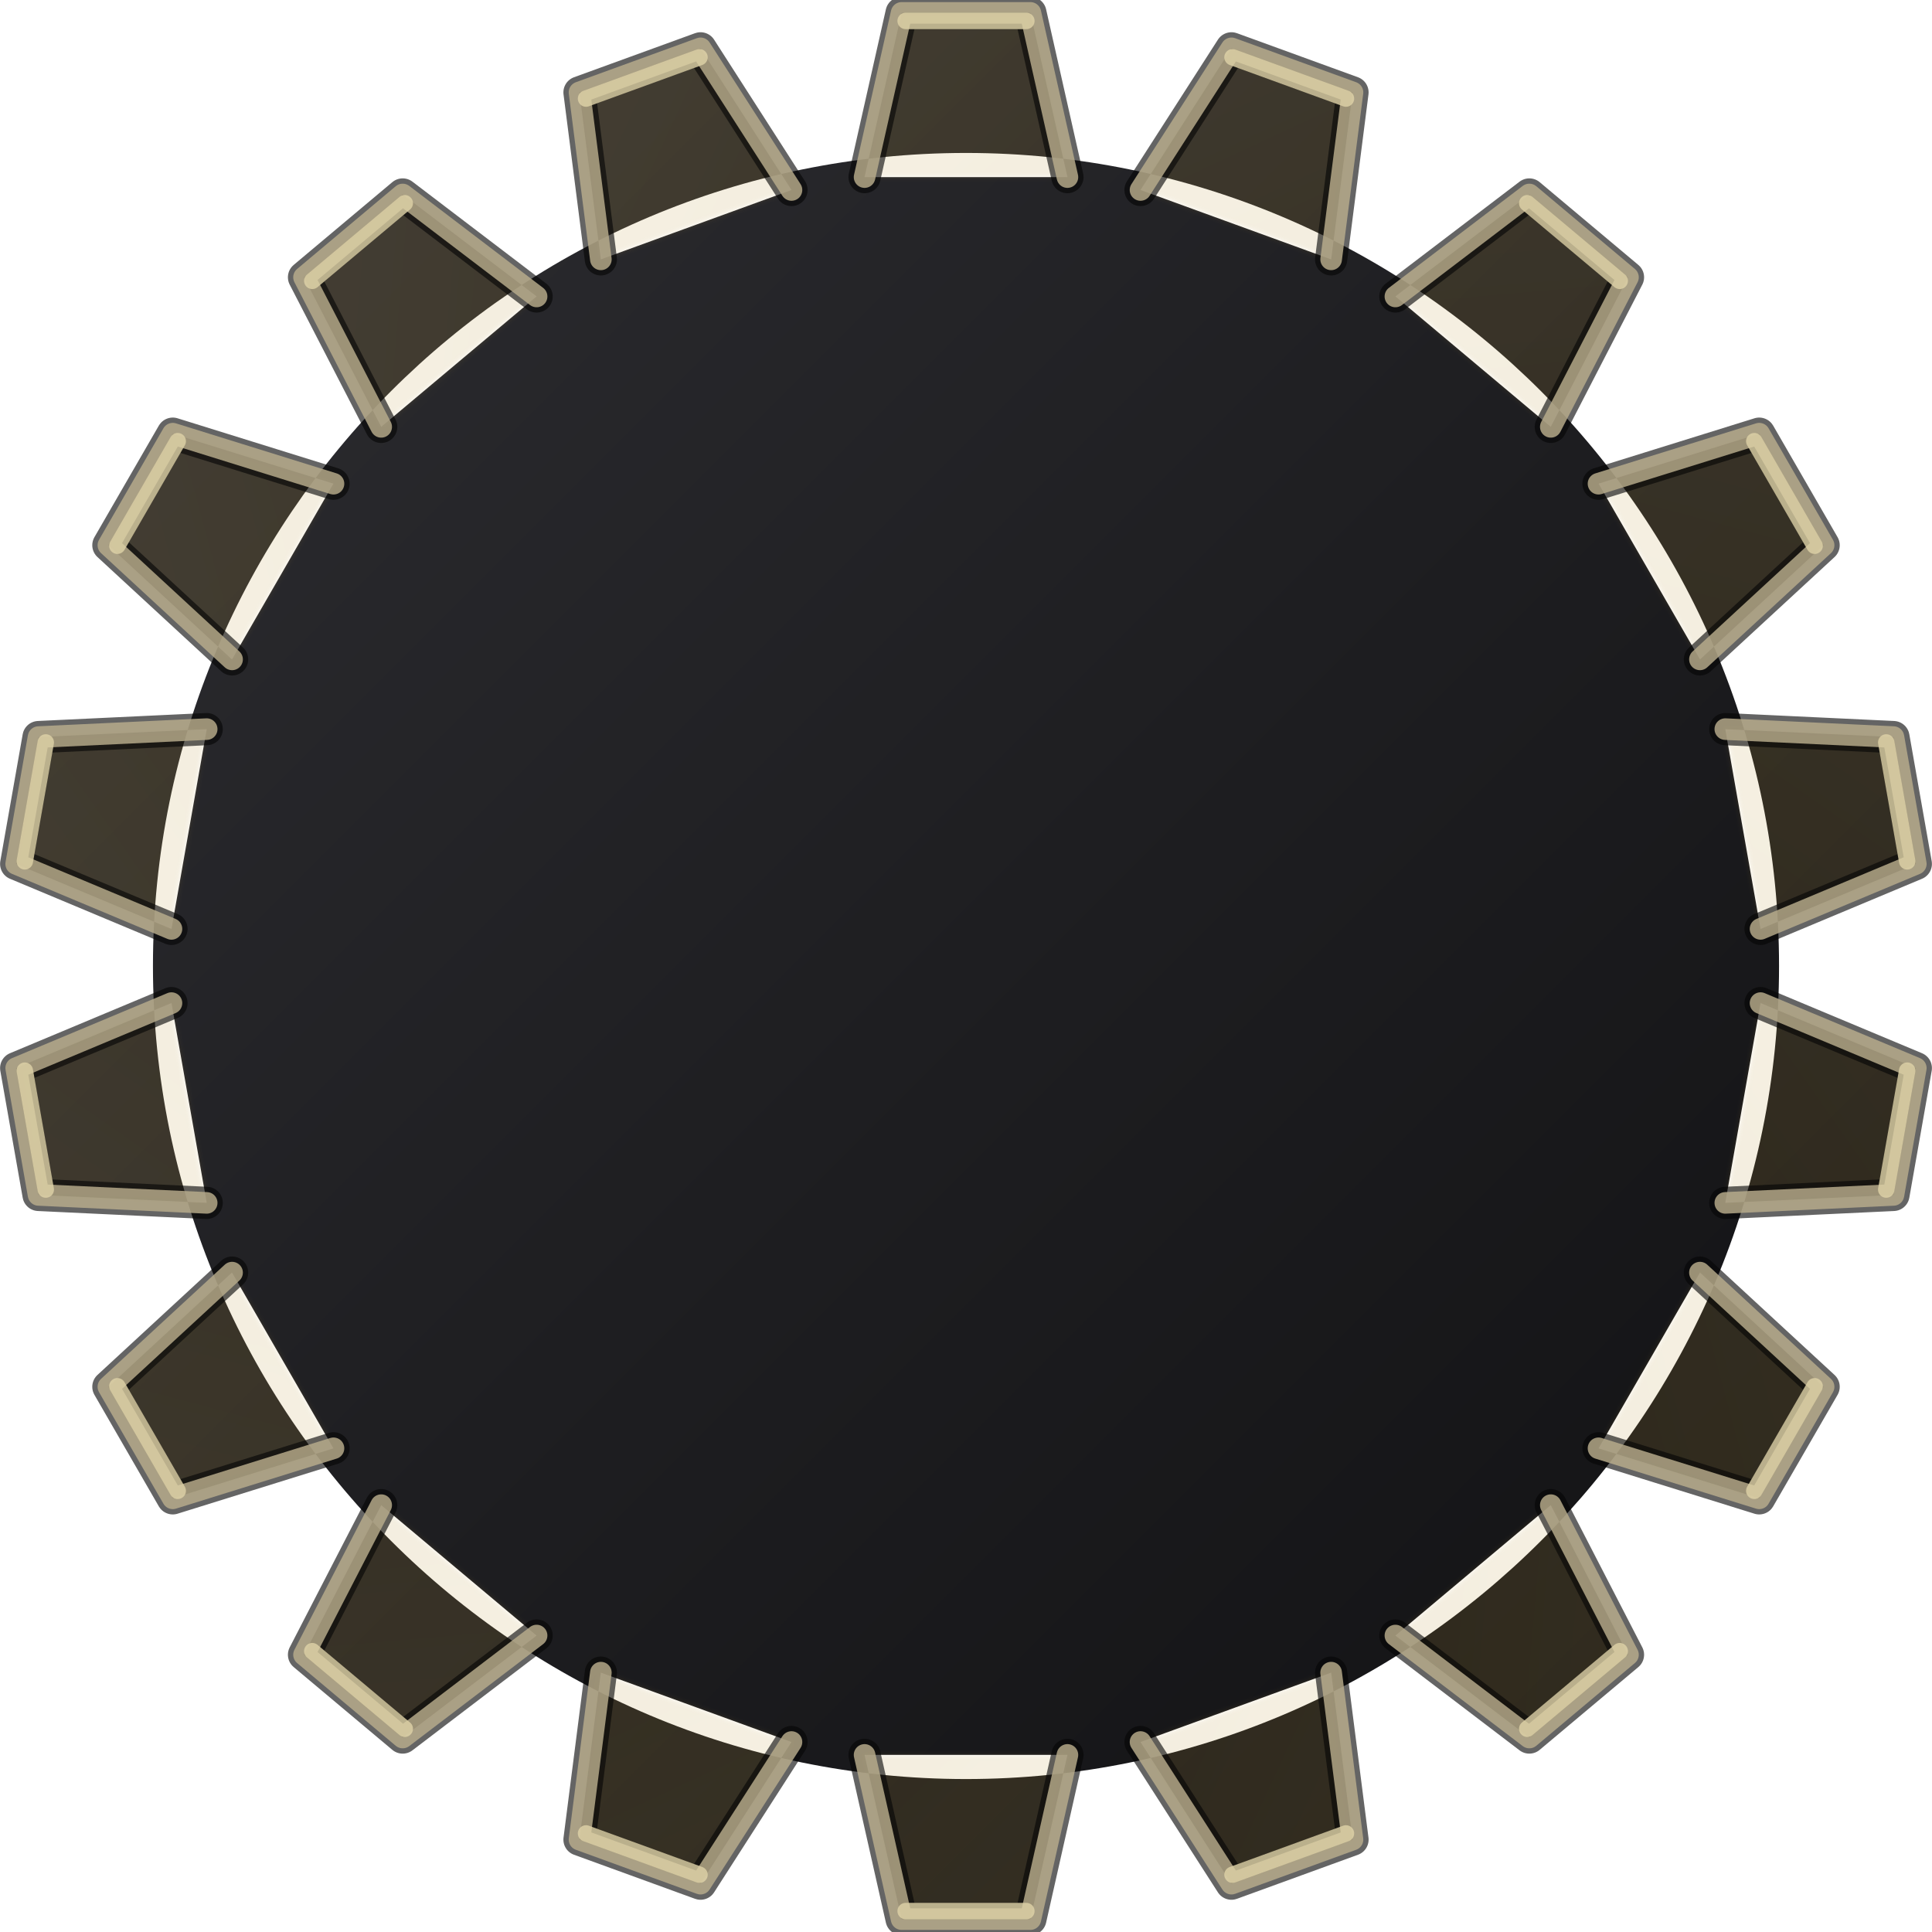
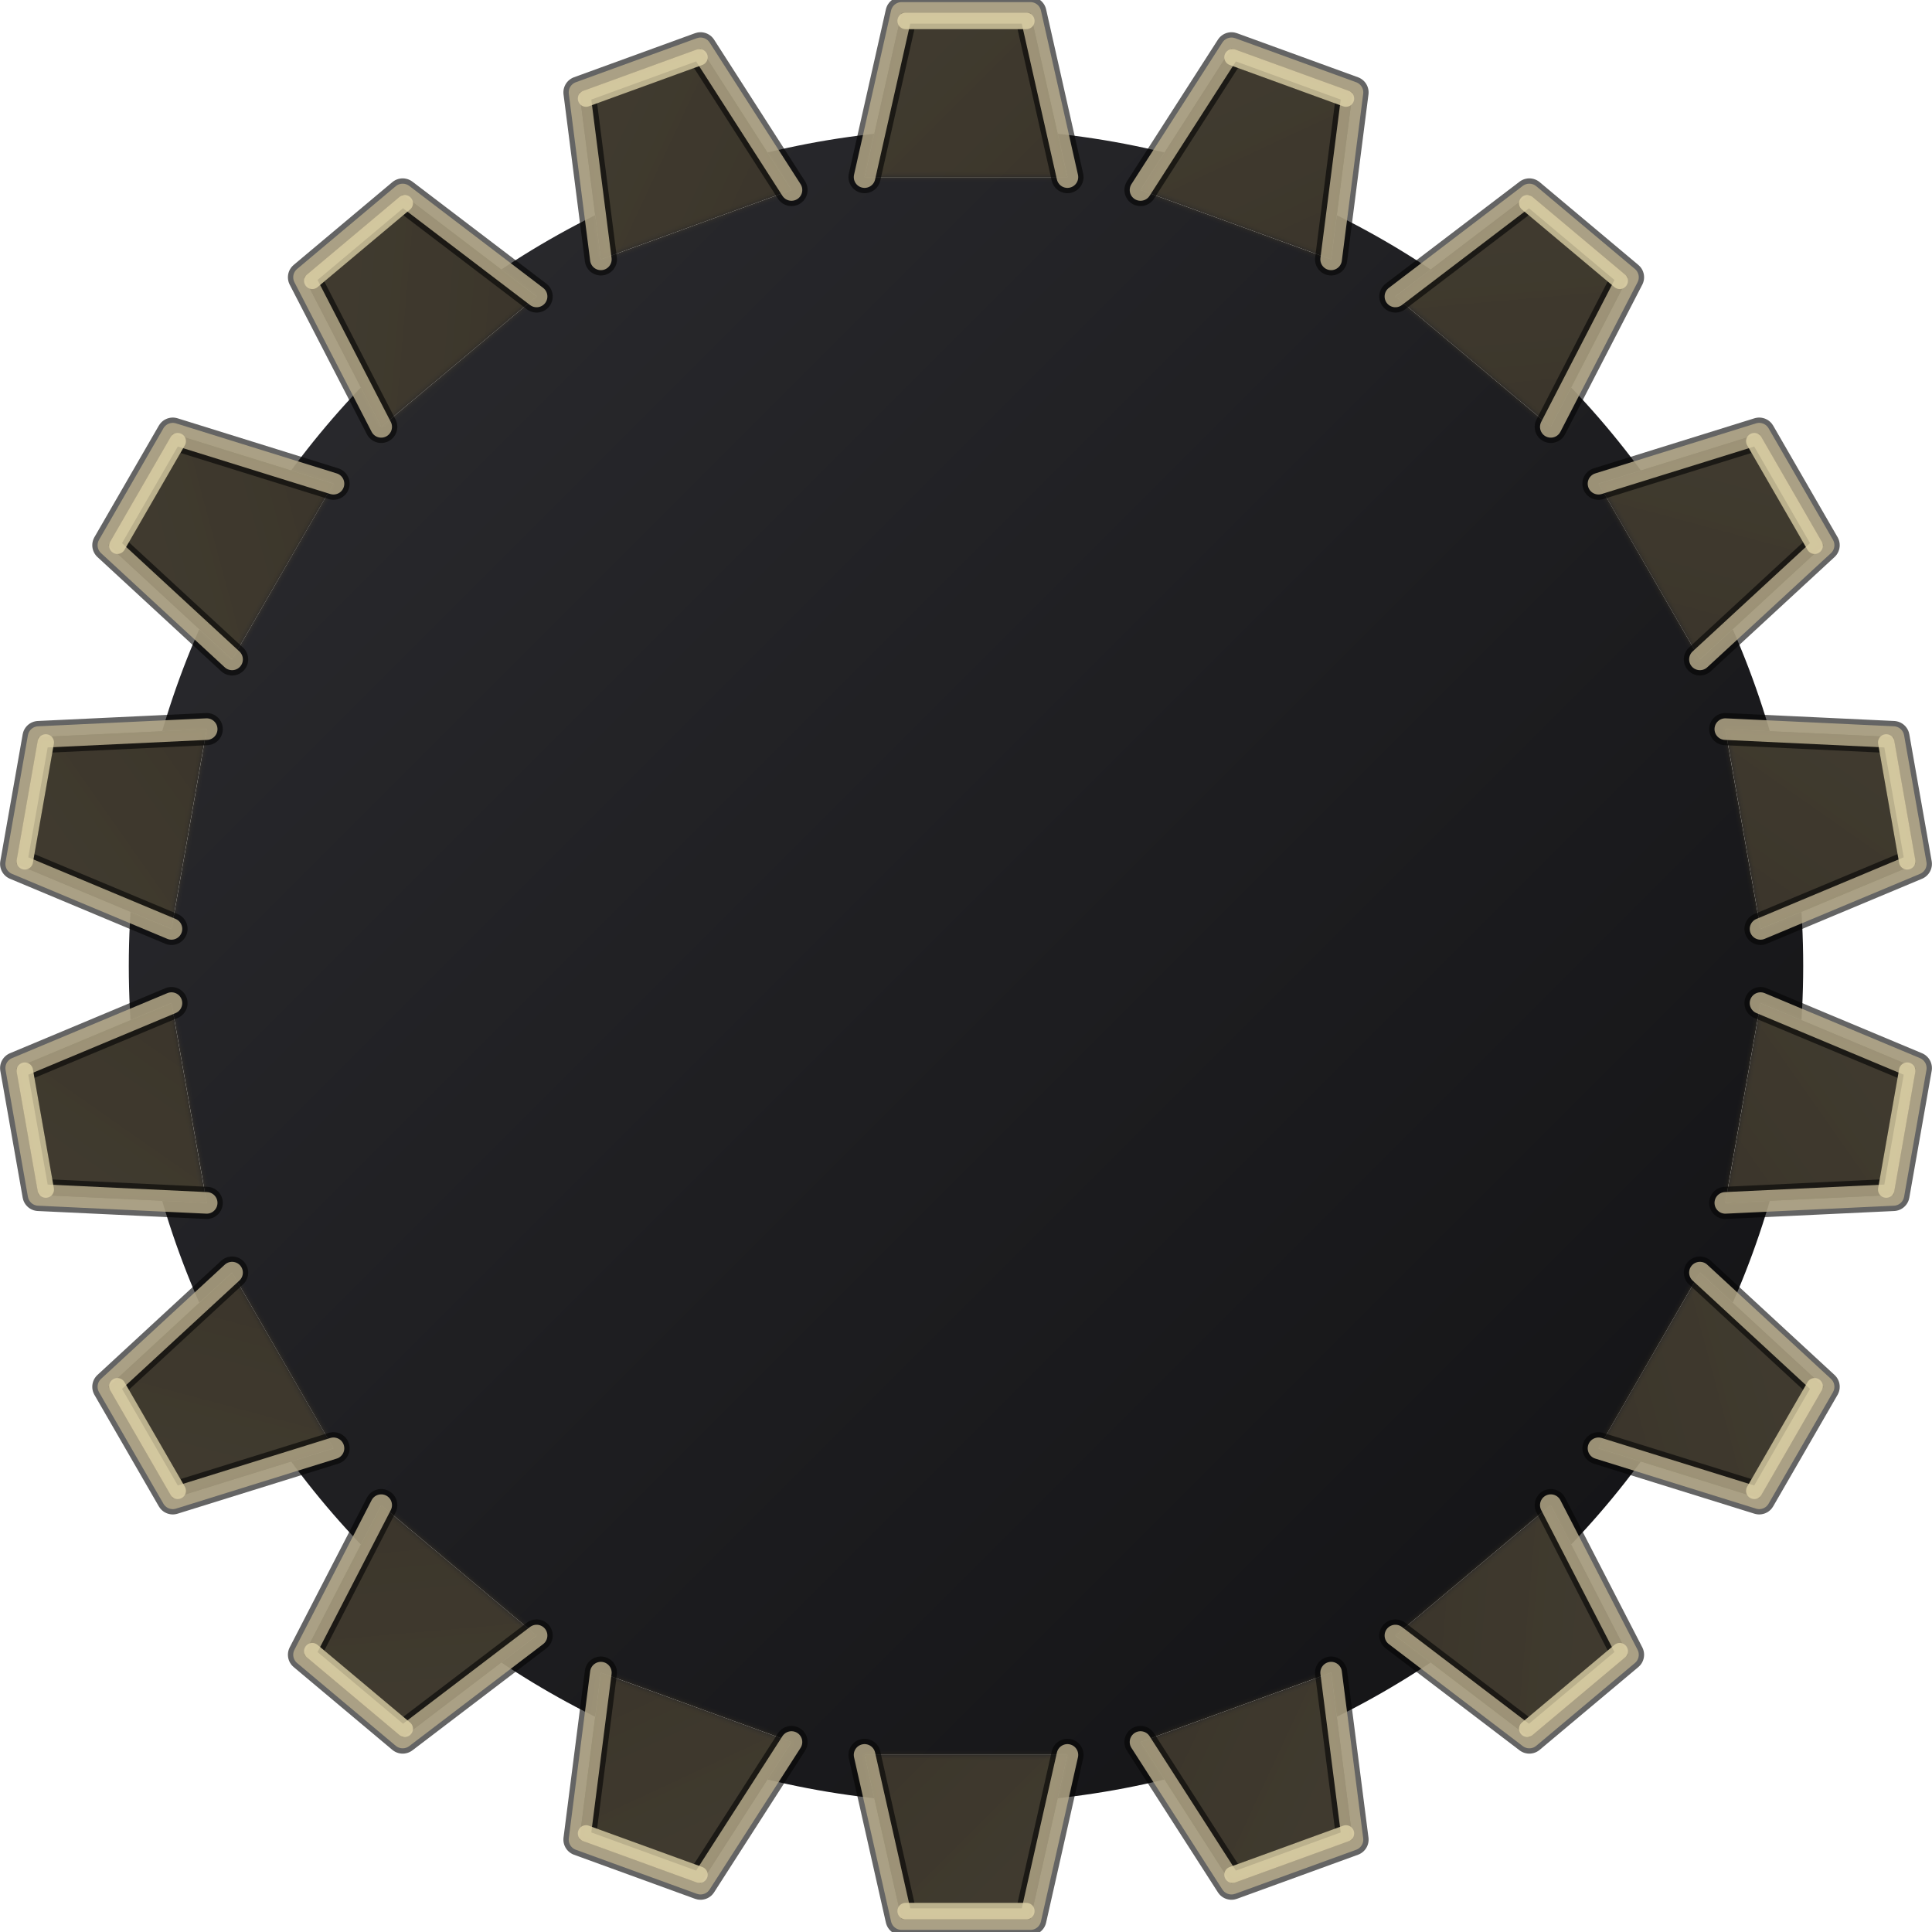
<svg xmlns="http://www.w3.org/2000/svg" xmlns:xlink="http://www.w3.org/1999/xlink" viewBox="0 0 120 120" width="120" height="120" version="1.1" id="svg59">
  <defs id="defs5">
    <linearGradient id="linearGradient266" x1="0" y1="0" x2="120" y2="120" gradientUnits="userSpaceOnUse" spreadMethod="pad">
      <stop offset="0%" stop-color="#f2dc8a" id="stop264" />
      <stop offset="0.537" stop-color="#a67d22" id="stop265" />
      <stop offset="100%" stop-color="#4e3510" id="stop266" />
    </linearGradient>
    <linearGradient id="linearGradient263" x1="0" y1="0" x2="120" y2="120" gradientUnits="userSpaceOnUse" spreadMethod="pad">
      <stop offset="0%" stop-color="#f2dc8a" id="stop261" />
      <stop offset="0.561" stop-color="#a67d22" id="stop262" />
      <stop offset="100%" stop-color="#4e3510" id="stop263" />
    </linearGradient>
    <linearGradient id="linearGradient260" x1="0" y1="0" x2="120" y2="120" gradientUnits="userSpaceOnUse" spreadMethod="pad">
      <stop offset="0%" stop-color="#f2dc8a" id="stop258" />
      <stop offset="0.611" stop-color="#a67d22" id="stop259" />
      <stop offset="100%" stop-color="#4e3510" id="stop260" />
    </linearGradient>
    <linearGradient id="linearGradient257" x1="0" y1="0" x2="120" y2="120" gradientUnits="userSpaceOnUse" spreadMethod="pad">
      <stop offset="0%" stop-color="#f2dc8a" id="stop255" />
      <stop offset="0.621" stop-color="#a67d22" id="stop256" />
      <stop offset="100%" stop-color="#4e3510" id="stop257" />
    </linearGradient>
    <linearGradient id="linearGradient254" x1="0" y1="0" x2="120" y2="120" gradientUnits="userSpaceOnUse" spreadMethod="pad">
      <stop offset="0%" stop-color="#f2dc8a" id="stop252" />
      <stop offset="0.602" stop-color="#a67d22" id="stop253" />
      <stop offset="100%" stop-color="#4e3510" id="stop254" />
    </linearGradient>
    <linearGradient id="linearGradient251" x1="0" y1="0" x2="120" y2="120" gradientUnits="userSpaceOnUse" spreadMethod="pad">
      <stop offset="0%" stop-color="#f2dc8a" id="stop249" />
      <stop offset="0.57" stop-color="#a67d22" id="stop250" />
      <stop offset="100%" stop-color="#4e3510" id="stop251" />
    </linearGradient>
    <linearGradient id="linearGradient248" x1="0" y1="0" x2="120" y2="120" gradientUnits="userSpaceOnUse" spreadMethod="pad">
      <stop offset="0%" stop-color="#f2dc8a" id="stop246" />
      <stop offset="0.516" stop-color="#a67d22" id="stop247" />
      <stop offset="100%" stop-color="#4e3510" id="stop248" />
    </linearGradient>
    <linearGradient id="linearGradient245" x1="0" y1="0" x2="120" y2="120" gradientUnits="userSpaceOnUse" spreadMethod="pad">
      <stop offset="0%" stop-color="#f2dc8a" id="stop243" />
      <stop offset="0.44" stop-color="#a67d22" id="stop244" />
      <stop offset="100%" stop-color="#4e3510" id="stop245" />
    </linearGradient>
    <linearGradient id="linearGradient242" x1="0" y1="0" x2="120" y2="120" gradientUnits="userSpaceOnUse" spreadMethod="pad">
      <stop offset="0%" stop-color="#f2dc8a" id="stop240" />
      <stop offset="0.422" stop-color="#a67d22" id="stop241" />
      <stop offset="100%" stop-color="#4e3510" id="stop242" />
    </linearGradient>
    <linearGradient id="linearGradient239" x1="0" y1="0" x2="120" y2="120" gradientUnits="userSpaceOnUse" spreadMethod="pad">
      <stop offset="0%" stop-color="#f2dc8a" id="stop237" />
      <stop offset="0.426" stop-color="#a67d22" id="stop238" />
      <stop offset="100%" stop-color="#4e3510" id="stop239" />
    </linearGradient>
    <linearGradient id="linearGradient236" x1="0" y1="0" x2="120" y2="120" gradientUnits="userSpaceOnUse" spreadMethod="pad">
      <stop offset="0%" stop-color="#f2dc8a" id="stop234" />
      <stop offset="0.422" stop-color="#a67d22" id="stop235" />
      <stop offset="100%" stop-color="#4e3510" id="stop236" />
    </linearGradient>
    <linearGradient id="linearGradient233" x1="0" y1="0" x2="120" y2="120" gradientUnits="userSpaceOnUse" spreadMethod="pad">
      <stop offset="0%" stop-color="#f2dc8a" id="stop231" />
      <stop offset="0.406" stop-color="#a67d22" id="stop232" />
      <stop offset="100%" stop-color="#4e3510" id="stop233" />
    </linearGradient>
    <linearGradient id="linearGradient230" x1="0" y1="0" x2="120" y2="120" gradientUnits="userSpaceOnUse" spreadMethod="pad">
      <stop offset="0%" stop-color="#f2dc8a" id="stop228" />
      <stop offset="0.361" stop-color="#a67d22" id="stop229" />
      <stop offset="100%" stop-color="#4e3510" id="stop230" />
    </linearGradient>
    <linearGradient id="linearGradient227" x1="0" y1="0" x2="120" y2="120" gradientUnits="userSpaceOnUse" spreadMethod="pad">
      <stop offset="0%" stop-color="#f2dc8a" id="stop225" />
      <stop offset="0.293" stop-color="#a67d22" id="stop226" />
      <stop offset="100%" stop-color="#4e3510" id="stop227" />
    </linearGradient>
    <linearGradient id="linearGradient224" x1="0" y1="0" x2="120" y2="120" gradientUnits="userSpaceOnUse" spreadMethod="pad">
      <stop offset="0%" stop-color="#f2dc8a" id="stop222" />
      <stop offset="0.275" stop-color="#a67d22" id="stop223" />
      <stop offset="100%" stop-color="#4e3510" id="stop224" />
    </linearGradient>
    <linearGradient id="linearGradient221" x1="0" y1="0" x2="120" y2="120" gradientUnits="userSpaceOnUse" spreadMethod="pad">
      <stop offset="0%" stop-color="#f2dc8a" id="stop219" />
      <stop offset="0.274" stop-color="#a67d22" id="stop220" />
      <stop offset="100%" stop-color="#4e3510" id="stop221" />
    </linearGradient>
    <linearGradient id="linearGradient218" x1="0" y1="0" x2="120" y2="120" gradientUnits="userSpaceOnUse" spreadMethod="pad">
      <stop offset="0%" stop-color="#f2dc8a" id="stop216" />
      <stop offset="0.297" stop-color="#a67d22" id="stop217" />
      <stop offset="100%" stop-color="#4e3510" id="stop218" />
    </linearGradient>
    <linearGradient id="linearGradient215" x1="0" y1="0" x2="120" y2="120" gradientUnits="userSpaceOnUse" spreadMethod="pad">
      <stop offset="0%" stop-color="#f2dc8a" id="stop213" />
      <stop offset="0.41" stop-color="#a67d22" id="stop214" />
      <stop offset="100%" stop-color="#4e3510" id="stop215" />
    </linearGradient>
    <linearGradient id="linearGradient212" x1="0" y1="0" x2="120" y2="120" gradientUnits="userSpaceOnUse" spreadMethod="pad">
      <stop offset="0%" stop-color="#f2dc8a" id="stop210" />
      <stop offset="0.584" stop-color="#a67d22" id="stop211" />
      <stop offset="100%" stop-color="#4e3510" id="stop212" />
    </linearGradient>
    <linearGradient id="linearGradient209" x1="0" y1="0" x2="120" y2="120" gradientUnits="userSpaceOnUse" spreadMethod="pad">
      <stop offset="0%" stop-color="#f2dc8a" id="stop207" />
      <stop offset="0.725" stop-color="#a67d22" id="stop208" />
      <stop offset="100%" stop-color="#4e3510" id="stop209" />
    </linearGradient>
    <linearGradient id="linearGradient206" x1="0" y1="0" x2="120" y2="120" gradientUnits="userSpaceOnUse" spreadMethod="pad">
      <stop offset="0%" stop-color="#f2dc8a" id="stop204" />
      <stop offset="0.772" stop-color="#a67d22" id="stop205" />
      <stop offset="100%" stop-color="#4e3510" id="stop206" />
    </linearGradient>
    <linearGradient id="linearGradient203" x1="0" y1="0" x2="120" y2="120" gradientUnits="userSpaceOnUse" spreadMethod="pad">
      <stop offset="0%" stop-color="#f2dc8a" id="stop201" />
      <stop offset="0.781" stop-color="#a67d22" id="stop202" />
      <stop offset="100%" stop-color="#4e3510" id="stop203" />
    </linearGradient>
    <linearGradient id="linearGradient200" x1="0" y1="0" x2="120" y2="120" gradientUnits="userSpaceOnUse" spreadMethod="pad">
      <stop offset="0%" stop-color="#f2dc8a" id="stop198" />
      <stop offset="0.772" stop-color="#a67d22" id="stop199" />
      <stop offset="100%" stop-color="#4e3510" id="stop200" />
    </linearGradient>
    <linearGradient id="linearGradient197" x1="0" y1="0" x2="120" y2="120" gradientUnits="userSpaceOnUse" spreadMethod="pad">
      <stop offset="0%" stop-color="#f2dc8a" id="stop195" />
      <stop offset="0.738" stop-color="#a67d22" id="stop196" />
      <stop offset="100%" stop-color="#4e3510" id="stop197" />
    </linearGradient>
    <linearGradient id="linearGradient194" x1="0" y1="0" x2="120" y2="120" gradientUnits="userSpaceOnUse" spreadMethod="pad">
      <stop offset="0%" stop-color="#f2dc8a" id="stop192" />
      <stop offset="0.693" stop-color="#a67d22" id="stop193" />
      <stop offset="100%" stop-color="#4e3510" id="stop194" />
    </linearGradient>
    <linearGradient id="linearGradient191" x1="0" y1="0" x2="120" y2="120" gradientUnits="userSpaceOnUse" spreadMethod="pad">
      <stop offset="0%" stop-color="#f2dc8a" id="stop189" />
      <stop offset="0.627" stop-color="#a67d22" id="stop190" />
      <stop offset="100%" stop-color="#4e3510" id="stop191" />
    </linearGradient>
    <linearGradient id="linearGradient188" x1="0" y1="0" x2="120" y2="120" gradientUnits="userSpaceOnUse" spreadMethod="pad">
      <stop offset="0%" stop-color="#f2dc8a" id="stop186" />
      <stop offset="0.561" stop-color="#a67d22" id="stop187" />
      <stop offset="100%" stop-color="#4e3510" id="stop188" />
    </linearGradient>
    <linearGradient id="linearGradient185" x1="0" y1="0" x2="120" y2="120" gradientUnits="userSpaceOnUse" spreadMethod="pad">
      <stop offset="0%" stop-color="#f2dc8a" id="stop183" />
      <stop offset="0.508" stop-color="#a67d22" id="stop184" />
      <stop offset="100%" stop-color="#4e3510" id="stop185" />
    </linearGradient>
    <linearGradient id="linearGradient182" x1="0" y1="0" x2="120" y2="120" gradientUnits="userSpaceOnUse" spreadMethod="pad">
      <stop offset="0%" stop-color="#f2dc8a" id="stop180" />
      <stop offset="0.434" stop-color="#a67d22" id="stop181" />
      <stop offset="100%" stop-color="#4e3510" id="stop182" />
    </linearGradient>
    <linearGradient id="linearGradient179" x1="0" y1="0" x2="120" y2="120" gradientUnits="userSpaceOnUse" spreadMethod="pad">
      <stop offset="0%" stop-color="#f2dc8a" id="stop177" />
      <stop offset="0.422" stop-color="#a67d22" id="stop178" />
      <stop offset="100%" stop-color="#4e3510" id="stop179" />
    </linearGradient>
    <linearGradient id="linearGradient176" x1="0" y1="0" x2="120" y2="120" gradientUnits="userSpaceOnUse" spreadMethod="pad">
      <stop offset="0.201" stop-color="#f2dc8a" id="stop174" />
      <stop offset="42%" stop-color="#a67d22" id="stop175" />
      <stop offset="100%" stop-color="#4e3510" id="stop176" />
    </linearGradient>
    <linearGradient id="linearGradient173" x1="0" y1="0" x2="120" y2="120" gradientUnits="userSpaceOnUse" spreadMethod="pad">
      <stop offset="0.197" stop-color="#f2dc8a" id="stop171" />
      <stop offset="42%" stop-color="#a67d22" id="stop172" />
      <stop offset="100%" stop-color="#4e3510" id="stop173" />
    </linearGradient>
    <linearGradient id="linearGradient170" x1="0" y1="0" x2="120" y2="120" gradientUnits="userSpaceOnUse" spreadMethod="pad">
      <stop offset="0.168" stop-color="#f2dc8a" id="stop168" />
      <stop offset="42%" stop-color="#a67d22" id="stop169" />
      <stop offset="100%" stop-color="#4e3510" id="stop170" />
    </linearGradient>
    <linearGradient id="linearGradient167" x1="0" y1="0" x2="120" y2="120" gradientUnits="userSpaceOnUse" spreadMethod="pad">
      <stop offset="0.102" stop-color="#f2dc8a" id="stop165" />
      <stop offset="42%" stop-color="#a67d22" id="stop166" />
      <stop offset="100%" stop-color="#4e3510" id="stop167" />
    </linearGradient>
    <linearGradient id="linearGradient164" x1="0" y1="0" x2="120" y2="120" gradientUnits="userSpaceOnUse" spreadMethod="pad">
      <stop offset="0.051" stop-color="#f2dc8a" id="stop162" />
      <stop offset="42%" stop-color="#a67d22" id="stop163" />
      <stop offset="100%" stop-color="#4e3510" id="stop164" />
    </linearGradient>
    <linearGradient id="linearGradient161" x1="0" y1="0" x2="120" y2="120" gradientUnits="userSpaceOnUse" spreadMethod="pad">
      <stop offset="0.01" stop-color="#f2dc8a" id="stop159" />
      <stop offset="42%" stop-color="#a67d22" id="stop160" />
      <stop offset="100%" stop-color="#4e3510" id="stop161" />
    </linearGradient>
    <linearGradient id="linearGradient158" x1="0" y1="0" x2="120" y2="120" gradientUnits="userSpaceOnUse" spreadMethod="pad">
      <stop offset="0.002" stop-color="#f2dc8a" id="stop156" />
      <stop offset="42%" stop-color="#a67d22" id="stop157" />
      <stop offset="100%" stop-color="#4e3510" id="stop158" />
    </linearGradient>
    <linearGradient id="linearGradient155" x1="0" y1="0" x2="120" y2="120" gradientUnits="userSpaceOnUse" spreadMethod="pad">
      <stop offset="0" stop-color="#f2dc8a" id="stop153" />
      <stop offset="42%" stop-color="#a67d22" id="stop154" />
      <stop offset="100%" stop-color="#4e3510" id="stop155" />
    </linearGradient>
    <linearGradient id="linearGradient152" x1="0" y1="0" x2="120" y2="120" gradientUnits="userSpaceOnUse" spreadMethod="pad">
      <stop offset="0" stop-color="#f2dc8a" id="stop150" />
      <stop offset="42%" stop-color="#a67d22" id="stop151" />
      <stop offset="100%" stop-color="#4e3510" id="stop152" />
    </linearGradient>
    <linearGradient id="linearGradient149" x1="0" y1="0" x2="120" y2="120" gradientUnits="userSpaceOnUse" spreadMethod="pad">
      <stop offset="0" stop-color="#f2dc8a" id="stop147" />
      <stop offset="42%" stop-color="#a67d22" id="stop148" />
      <stop offset="100%" stop-color="#4e3510" id="stop149" />
    </linearGradient>
    <linearGradient id="linearGradient146" x1="0" y1="0" x2="120" y2="120" gradientUnits="userSpaceOnUse" spreadMethod="pad">
      <stop offset="0.012" stop-color="#f2dc8a" id="stop144" />
      <stop offset="42%" stop-color="#a67d22" id="stop145" />
      <stop offset="100%" stop-color="#4e3510" id="stop146" />
    </linearGradient>
    <linearGradient id="linearGradient143" x1="0" y1="0" x2="120" y2="120" gradientUnits="userSpaceOnUse" spreadMethod="pad">
      <stop offset="0.068" stop-color="#f2dc8a" id="stop141" />
      <stop offset="42%" stop-color="#a67d22" id="stop142" />
      <stop offset="100%" stop-color="#4e3510" id="stop143" />
    </linearGradient>
    <linearGradient id="linearGradient140" x1="0" y1="0" x2="120" y2="120" gradientUnits="userSpaceOnUse" spreadMethod="pad">
      <stop offset="0.129" stop-color="#f2dc8a" id="stop138" />
      <stop offset="42%" stop-color="#a67d22" id="stop139" />
      <stop offset="100%" stop-color="#4e3510" id="stop140" />
    </linearGradient>
    <linearGradient id="linearGradient137" x1="0" y1="0" x2="120" y2="120" gradientUnits="userSpaceOnUse" spreadMethod="pad">
      <stop offset="0.197" stop-color="#f2dc8a" id="stop135" />
      <stop offset="42%" stop-color="#a67d22" id="stop136" />
      <stop offset="100%" stop-color="#4e3510" id="stop137" />
    </linearGradient>
    <linearGradient id="linearGradient134" x1="0" y1="0" x2="120" y2="120" gradientUnits="userSpaceOnUse" spreadMethod="pad">
      <stop offset="0.295" stop-color="#f2dc8a" id="stop132" />
      <stop offset="42%" stop-color="#a67d22" id="stop133" />
      <stop offset="100%" stop-color="#4e3510" id="stop134" />
    </linearGradient>
    <linearGradient id="linearGradient131" x1="0" y1="0" x2="120" y2="120" gradientUnits="userSpaceOnUse" spreadMethod="pad">
      <stop offset="0.385" stop-color="#f2dc8a" id="stop129" />
      <stop offset="42%" stop-color="#a67d22" id="stop130" />
      <stop offset="100%" stop-color="#4e3510" id="stop131" />
    </linearGradient>
    <linearGradient id="linearGradient128" x1="0" y1="0" x2="120" y2="120" gradientUnits="userSpaceOnUse" spreadMethod="pad">
      <stop offset="0.42" stop-color="#f2dc8a" id="stop126" />
      <stop offset="42%" stop-color="#a67d22" id="stop127" />
      <stop offset="100%" stop-color="#4e3510" id="stop128" />
    </linearGradient>
    <linearGradient id="linearGradient125" x1="0" y1="0" x2="120" y2="120" gradientUnits="userSpaceOnUse" spreadMethod="pad">
      <stop offset="0.42" stop-color="#f2dc8a" id="stop123" />
      <stop offset="42%" stop-color="#a67d22" id="stop124" />
      <stop offset="100%" stop-color="#4e3510" id="stop125" />
    </linearGradient>
    <linearGradient id="linearGradient122" x1="0" y1="0" x2="120" y2="120" gradientUnits="userSpaceOnUse" spreadMethod="pad">
      <stop offset="0.42" stop-color="#f2dc8a" id="stop120" />
      <stop offset="42%" stop-color="#a67d22" id="stop121" />
      <stop offset="100%" stop-color="#4e3510" id="stop122" />
    </linearGradient>
    <linearGradient id="linearGradient119" x1="0" y1="0" x2="120" y2="120" gradientUnits="userSpaceOnUse" spreadMethod="pad">
      <stop offset="0.42" stop-color="#f2dc8a" id="stop117" />
      <stop offset="42%" stop-color="#a67d22" id="stop118" />
      <stop offset="100%" stop-color="#4e3510" id="stop119" />
    </linearGradient>
    <linearGradient id="linearGradient116" x1="0" y1="0" x2="120" y2="120" gradientUnits="userSpaceOnUse" spreadMethod="pad">
      <stop offset="0.42" stop-color="#f2dc8a" id="stop114" />
      <stop offset="42%" stop-color="#a67d22" id="stop115" />
      <stop offset="100%" stop-color="#4e3510" id="stop116" />
    </linearGradient>
    <linearGradient id="linearGradient113" x1="0" y1="0" x2="120" y2="120" gradientUnits="userSpaceOnUse" spreadMethod="pad">
      <stop offset="0.42" stop-color="#f2dc8a" id="stop111" />
      <stop offset="42%" stop-color="#a67d22" id="stop112" />
      <stop offset="100%" stop-color="#4e3510" id="stop113" />
    </linearGradient>
    <linearGradient id="linearGradient110" x1="0" y1="0" x2="120" y2="120" gradientUnits="userSpaceOnUse" spreadMethod="pad">
      <stop offset="0.42" stop-color="#f2dc8a" id="stop108" />
      <stop offset="42%" stop-color="#a67d22" id="stop109" />
      <stop offset="100%" stop-color="#4e3510" id="stop110" />
    </linearGradient>
    <linearGradient id="linearGradient107" x1="0" y1="0" x2="120" y2="120" gradientUnits="userSpaceOnUse" spreadMethod="pad">
      <stop offset="0.404" stop-color="#f2dc8a" id="stop105" />
      <stop offset="42%" stop-color="#a67d22" id="stop106" />
      <stop offset="100%" stop-color="#4e3510" id="stop107" />
    </linearGradient>
    <linearGradient id="linearGradient104" x1="0" y1="0" x2="120" y2="120" gradientUnits="userSpaceOnUse" spreadMethod="pad">
      <stop offset="0.381" stop-color="#f2dc8a" id="stop102" />
      <stop offset="42%" stop-color="#a67d22" id="stop103" />
      <stop offset="100%" stop-color="#4e3510" id="stop104" />
    </linearGradient>
    <linearGradient id="linearGradient101" x1="0" y1="0" x2="120" y2="120" gradientUnits="userSpaceOnUse" spreadMethod="pad">
      <stop offset="0.354" stop-color="#f2dc8a" id="stop99" />
      <stop offset="42%" stop-color="#a67d22" id="stop100" />
      <stop offset="100%" stop-color="#4e3510" id="stop101" />
    </linearGradient>
    <linearGradient id="linearGradient98" x1="0" y1="0" x2="120" y2="120" gradientUnits="userSpaceOnUse" spreadMethod="pad">
      <stop offset="0.33" stop-color="#f2dc8a" id="stop96" />
      <stop offset="42%" stop-color="#a67d22" id="stop97" />
      <stop offset="100%" stop-color="#4e3510" id="stop98" />
    </linearGradient>
    <linearGradient id="linearGradient95" x1="0" y1="0" x2="120" y2="120" gradientUnits="userSpaceOnUse" spreadMethod="pad">
      <stop offset="0.291" stop-color="#f2dc8a" id="stop93" />
      <stop offset="42%" stop-color="#a67d22" id="stop94" />
      <stop offset="100%" stop-color="#4e3510" id="stop95" />
    </linearGradient>
    <linearGradient id="linearGradient92" x1="0" y1="0" x2="120" y2="120" gradientUnits="userSpaceOnUse" spreadMethod="pad">
      <stop offset="0.248" stop-color="#f2dc8a" id="stop90" />
      <stop offset="42%" stop-color="#a67d22" id="stop91" />
      <stop offset="100%" stop-color="#4e3510" id="stop92" />
    </linearGradient>
    <linearGradient id="linearGradient89" x1="0" y1="0" x2="120" y2="120" gradientUnits="userSpaceOnUse" spreadMethod="pad">
      <stop offset="0.211" stop-color="#f2dc8a" id="stop87" />
      <stop offset="42%" stop-color="#a67d22" id="stop88" />
      <stop offset="100%" stop-color="#4e3510" id="stop89" />
    </linearGradient>
    <linearGradient id="linearGradient86" x1="0" y1="0" x2="120" y2="120" gradientUnits="userSpaceOnUse" spreadMethod="pad">
      <stop offset="0.168" stop-color="#f2dc8a" id="stop84" />
      <stop offset="42%" stop-color="#a67d22" id="stop85" />
      <stop offset="100%" stop-color="#4e3510" id="stop86" />
    </linearGradient>
    <linearGradient id="linearGradient83" x1="0" y1="0" x2="120" y2="120" gradientUnits="userSpaceOnUse" spreadMethod="pad">
      <stop offset="0.102" stop-color="#f2dc8a" id="stop81" />
      <stop offset="42%" stop-color="#a67d22" id="stop82" />
      <stop offset="100%" stop-color="#4e3510" id="stop83" />
    </linearGradient>
    <linearGradient id="linearGradient80" x1="0" y1="0" x2="120" y2="120" gradientUnits="userSpaceOnUse" spreadMethod="pad">
      <stop offset="0.043" stop-color="#f2dc8a" id="stop78" />
      <stop offset="42%" stop-color="#a67d22" id="stop79" />
      <stop offset="100%" stop-color="#4e3510" id="stop80" />
    </linearGradient>
    <linearGradient id="linearGradient77" x1="0" y1="0" x2="120" y2="120" gradientUnits="userSpaceOnUse" spreadMethod="pad">
      <stop offset="0.016" stop-color="#f2dc8a" id="stop75" />
      <stop offset="42%" stop-color="#a67d22" id="stop76" />
      <stop offset="100%" stop-color="#4e3510" id="stop77" />
    </linearGradient>
    <linearGradient id="linearGradient74" x1="0" y1="0" x2="120" y2="120" gradientUnits="userSpaceOnUse">
      <stop offset="0.002" stop-color="#f2dc8a" id="stop72" />
      <stop offset="42%" stop-color="#a67d22" id="stop73" />
      <stop offset="100%" stop-color="#4e3510" id="stop74" />
    </linearGradient>
    <linearGradient id="darkGearGrad" x1="9.5" y1="9.5" x2="110.5" y2="110.5" gradientUnits="userSpaceOnUse">
      <stop offset="0%" stop-color="#2c2c30" id="stop1" />
      <stop offset="50%" stop-color="#1e1e21" id="stop2" />
      <stop offset="100%" stop-color="#121214" id="stop3" />
    </linearGradient>
    <radialGradient id="toothFaceGrad" cx="60" cy="60" r="60" gradientUnits="userSpaceOnUse">
      <stop offset="74%" stop-color="#0d0d0f" id="stop4" />
      <stop offset="100%" stop-color="#17171b" id="stop5" />
    </radialGradient>
    <linearGradient id="metallicGoldTeethGrad" x1="0" y1="0" x2="120" y2="120" gradientUnits="userSpaceOnUse" xlink:href="#linearGradient266">
      <stop offset="0%" stop-color="#f2dc8a" id="stop6" />
      <stop offset="42%" stop-color="#a67d22" id="stop7" />
      <stop offset="100%" stop-color="#4e3510" id="stop8" />
    </linearGradient>
    <filter style="color-interpolation-filters:sRGB" id="filter72" x="-0.003" y="-0.003" width="1.006" height="1.006">
      <feGaussianBlur stdDeviation="0.148" id="feGaussianBlur72" />
    </filter>
  </defs>
  <g id="outer-gear-rim" stroke="#09090a" stroke-width="0.8">
-     <path id="circle5" style="fill:url(#darkGearGrad);stroke:none" d="M 110.5,60 A 50.5,50.5 0 1 0 9.5,60 A 50.5,50.5 0 1 0 110.5,60 Z M 53.70,11.00 L 56.00,0.80 L 64.00,0.80 L 66.30,11.00 Z M 70.84,11.80 L 76.49,3.00 L 84.01,5.74 L 82.68,16.11 Z M 86.67,18.41 L 94.99,12.08 L 101.12,17.22 L 96.32,26.51 Z M 99.29,30.04 L 109.27,26.94 L 113.27,33.86 L 105.59,40.96 Z M 107.16,45.29 L 117.61,45.78 L 119.00,53.66 L 109.35,57.70 Z M 109.35,62.30 L 119.00,66.34 L 117.61,74.22 L 107.16,74.71 Z M 105.59,79.04 L 113.27,86.14 L 109.27,93.06 L 99.29,89.96 Z M 96.32,93.49 L 101.12,102.78 L 94.99,107.92 L 86.67,101.59 Z M 82.68,103.89 L 84.01,114.26 L 76.49,117.00 L 70.84,108.20 Z M 66.30,109.00 L 64.00,119.20 L 56.00,119.20 L 53.70,109.00 Z M 49.16,108.20 L 43.51,117.00 L 35.99,114.26 L 37.32,103.89 Z M 33.33,101.59 L 25.01,107.92 L 18.88,102.78 L 23.68,93.49 Z M 20.71,89.96 L 10.73,93.06 L 6.73,86.14 L 14.41,79.04 Z M 12.84,74.71 L 2.39,74.22 L 1.00,66.34 L 10.65,62.30 Z M 10.65,57.70 L 1.00,53.66 L 2.39,45.78 L 12.84,45.29 Z M 14.41,40.96 L 6.73,33.86 L 10.73,26.94 L 20.71,30.04 Z M 23.68,26.51 L 18.88,17.22 L 25.01,12.08 L 33.33,18.41 Z M 37.32,16.11 L 35.99,5.74 L 43.51,3.00 L 49.16,11.80 Z" />
+     <path id="circle5" style="fill:url(#darkGearGrad);stroke:none" d="M 112,60 A 52,52 0 1 0 8,60 A 52,52 0 1 0 112,60 Z M 53.70,11.00 L 56.00,0.80 L 64.00,0.80 L 66.30,11.00 Z M 70.84,11.80 L 76.49,3.00 L 84.01,5.74 L 82.68,16.11 Z M 86.67,18.41 L 94.99,12.08 L 101.12,17.22 L 96.32,26.51 Z M 99.29,30.04 L 109.27,26.94 L 113.27,33.86 L 105.59,40.96 Z M 107.16,45.29 L 117.61,45.78 L 119.00,53.66 L 109.35,57.70 Z M 109.35,62.30 L 119.00,66.34 L 117.61,74.22 L 107.16,74.71 Z M 105.59,79.04 L 113.27,86.14 L 109.27,93.06 L 99.29,89.96 Z M 96.32,93.49 L 101.12,102.78 L 94.99,107.92 L 86.67,101.59 Z M 82.68,103.89 L 84.01,114.26 L 76.49,117.00 L 70.84,108.20 Z M 66.30,109.00 L 64.00,119.20 L 56.00,119.20 L 53.70,109.00 Z M 49.16,108.20 L 43.51,117.00 L 35.99,114.26 L 37.32,103.89 Z M 33.33,101.59 L 25.01,107.92 L 18.88,102.78 L 23.68,93.49 Z M 20.71,89.96 L 10.73,93.06 L 6.73,86.14 L 14.41,79.04 Z M 12.84,74.71 L 2.39,74.22 L 1.00,66.34 L 10.65,62.30 Z M 10.65,57.70 L 1.00,53.66 L 2.39,45.78 L 12.84,45.29 Z M 14.41,40.96 L 6.73,33.86 L 10.73,26.94 L 20.71,30.04 Z M 23.68,26.51 L 18.88,17.22 L 25.01,12.08 L 33.33,18.41 Z M 37.32,16.11 L 35.99,5.74 L 43.51,3.00 L 49.16,11.80 Z" />
+     <g id="gear-teeth-fill-cover" fill="url(#darkGearGrad)" stroke="none">
+       <path d="M 53.7,11 L 56,0.8 L 64,0.8 L 66.3,11 Z" transform="rotate(0,60,60)" />
+       <path d="M 53.7,11 L 56,0.8 L 64,0.8 L 66.3,11 Z" transform="rotate(20,60,60)" />
+       <path d="M 53.7,11 L 56,0.8 L 64,0.8 L 66.3,11 Z" transform="rotate(40,60,60)" />
+       <path d="M 53.7,11 L 56,0.8 L 64,0.8 L 66.3,11 Z" transform="rotate(60,60,60)" />
+       <path d="M 53.7,11 L 56,0.8 L 64,0.8 L 66.3,11 Z" transform="rotate(80,60,60)" />
+       <path d="M 53.7,11 L 56,0.8 L 64,0.8 L 66.3,11 Z" transform="rotate(100,60,60)" />
+       <path d="M 53.7,11 L 56,0.8 L 64,0.8 L 66.3,11 Z" transform="rotate(120,60,60)" />
+       <path d="M 53.7,11 L 56,0.8 L 64,0.8 L 66.3,11 Z" transform="rotate(140,60,60)" />
+       <path d="M 53.7,11 L 56,0.8 L 64,0.8 L 66.3,11 Z" transform="rotate(160,60,60)" />
+       <path d="M 53.7,11 L 56,0.8 L 64,0.8 L 66.3,11 Z" transform="rotate(180,60,60)" />
+       <path d="M 53.7,11 L 56,0.8 L 64,0.8 L 66.3,11 Z" transform="rotate(200,60,60)" />
+       <path d="M 53.7,11 L 56,0.8 L 64,0.8 L 66.3,11 Z" transform="rotate(220,60,60)" />
+       <path d="M 53.7,11 L 56,0.8 L 64,0.8 L 66.3,11 Z" transform="rotate(240,60,60)" />
+       <path d="M 53.7,11 L 56,0.8 L 64,0.8 L 66.3,11 Z" transform="rotate(260,60,60)" />
+       <path d="M 53.7,11 L 56,0.8 L 64,0.8 L 66.3,11 Z" transform="rotate(280,60,60)" />
+       <path d="M 53.7,11 L 56,0.8 L 64,0.8 L 66.3,11 Z" transform="rotate(300,60,60)" />
+       <path d="M 53.7,11 L 56,0.8 L 64,0.8 L 66.3,11 Z" transform="rotate(320,60,60)" />
+       <path d="M 53.7,11 L 56,0.8 L 64,0.8 L 66.3,11 Z" transform="rotate(340,60,60)" />
+     </g>
    <g id="gear-teeth-metallic-gold" fill="url(#metallicGoldTeethGrad)" stroke="none" opacity="0.88" style="opacity:0.161;filter:url(#filter72)">
      <path d="M 53.7,11 L 56,0.8 L 64,0.8 L 66.3,11 Z" transform="rotate(0,60,60)" id="path1" />
      <path d="M 53.7,11 L 56,0.8 L 64,0.8 L 66.3,11 Z" transform="rotate(20,60,60)" id="path2" />
      <path d="M 53.7,11 L 56,0.8 L 64,0.8 L 66.3,11 Z" transform="rotate(40,60,60)" id="path3" />
      <path d="M 53.7,11 L 56,0.8 L 64,0.8 L 66.3,11 Z" transform="rotate(60,60,60)" id="path4" />
      <path d="M 53.7,11 L 56,0.8 L 64,0.8 L 66.3,11 Z" transform="rotate(80,60,60)" id="path5" />
      <path d="M 53.7,11 L 56,0.8 L 64,0.8 L 66.3,11 Z" transform="rotate(100,60,60)" id="path6" />
      <path d="M 53.7,11 L 56,0.8 L 64,0.8 L 66.3,11 Z" transform="rotate(120,60,60)" id="path7" />
      <path d="M 53.7,11 L 56,0.8 L 64,0.8 L 66.3,11 Z" transform="rotate(140,60,60)" id="path8" />
      <path d="M 53.7,11 L 56,0.8 L 64,0.8 L 66.3,11 Z" transform="rotate(160,60,60)" id="path9" />
      <path d="M 53.7,11 L 56,0.8 L 64,0.8 L 66.3,11 Z" transform="rotate(180,60,60)" id="path10" />
      <path d="M 53.7,11 L 56,0.8 L 64,0.8 L 66.3,11 Z" transform="rotate(200,60,60)" id="path11" />
      <path d="M 53.7,11 L 56,0.8 L 64,0.8 L 66.3,11 Z" transform="rotate(220,60,60)" id="path12" />
      <path d="M 53.7,11 L 56,0.8 L 64,0.8 L 66.3,11 Z" transform="rotate(240,60,60)" id="path13" />
      <path d="M 53.7,11 L 56,0.8 L 64,0.8 L 66.3,11 Z" transform="rotate(260,60,60)" id="path14" />
      <path d="M 53.7,11 L 56,0.8 L 64,0.8 L 66.3,11 Z" transform="rotate(280,60,60)" id="path15" />
      <path d="M 53.7,11 L 56,0.8 L 64,0.8 L 66.3,11 Z" transform="rotate(300,60,60)" id="path16" />
      <path d="M 53.7,11 L 56,0.8 L 64,0.8 L 66.3,11 Z" transform="rotate(320,60,60)" id="path17" />
      <path d="M 53.7,11 L 56,0.8 L 64,0.8 L 66.3,11 Z" transform="rotate(340,60,60)" id="path18" />
    </g>
    <g id="gear-teeth-shadow" fill="none" stroke="#050506" stroke-width="2" stroke-linecap="round" stroke-linejoin="round" stroke-opacity="0.62" style="display:inline">
      <path d="M 53.7,11 56,0.8 h 8 L 66.3,11" id="path19" />
      <path d="M 53.7,11 56,0.8 h 8 L 66.3,11" transform="rotate(20,60,60)" id="path20" />
      <path d="M 53.7,11 56,0.8 h 8 L 66.3,11" transform="rotate(40,60,60)" id="path21" />
      <path d="M 53.7,11 56,0.8 h 8 L 66.3,11" transform="rotate(60,60,60)" id="path22" />
      <path d="M 53.7,11 56,0.8 h 8 L 66.3,11" transform="rotate(80,60,60)" id="path23" />
      <path d="M 53.7,11 56,0.8 h 8 L 66.3,11" transform="rotate(100,60,60)" id="path24" />
      <path d="M 53.7,11 56,0.8 h 8 L 66.3,11" transform="rotate(120,60,60)" id="path25" />
      <path d="M 53.7,11 56,0.8 h 8 L 66.3,11" transform="rotate(140,60,60)" id="path26" />
      <path d="M 53.7,11 56,0.8 h 8 L 66.3,11" transform="rotate(160,60,60)" id="path27" />
      <path d="M 53.7,11 56,0.8 h 8 L 66.3,11" transform="rotate(180,60,60)" id="path28" />
      <path d="M 53.7,11 56,0.8 h 8 L 66.3,11" transform="rotate(-160,60,60)" id="path29" />
      <path d="M 53.7,11 56,0.8 h 8 L 66.3,11" transform="rotate(-140,60,60)" id="path30" />
      <path d="M 53.7,11 56,0.8 h 8 L 66.3,11" transform="rotate(-120,60,60)" id="path31" />
      <path d="M 53.7,11 56,0.8 h 8 L 66.3,11" transform="rotate(-100,60,60)" id="path32" />
      <path d="M 53.7,11 56,0.8 h 8 L 66.3,11" transform="rotate(-80,60,60)" id="path33" />
      <path d="M 53.7,11 56,0.8 h 8 L 66.3,11" transform="rotate(-60,60,60)" id="path34" />
      <path d="M 53.7,11 56,0.8 h 8 L 66.3,11" transform="rotate(-40,60,60)" id="path35" />
      <path d="M 53.7,11 56,0.8 h 8 L 66.3,11" transform="rotate(-20,60,60)" id="path36" />
    </g>
    <g id="gear-teeth-group" fill="none" stroke="#b9ad8c" stroke-width="1.34" stroke-linecap="round" stroke-linejoin="round" stroke-opacity="0.82">
      <path d="M 53.7,11 L 56,0.8 L 64,0.8 L 66.3,11" transform="rotate(0,60,60)" id="path37" />
      <path d="M 53.7,11 L 56,0.8 L 64,0.8 L 66.3,11" transform="rotate(20,60,60)" id="path38" />
      <path d="M 53.7,11 L 56,0.8 L 64,0.8 L 66.3,11" transform="rotate(40,60,60)" id="path39" />
      <path d="M 53.7,11 L 56,0.8 L 64,0.8 L 66.3,11" transform="rotate(60,60,60)" id="path40" />
      <path d="M 53.7,11 L 56,0.8 L 64,0.8 L 66.3,11" transform="rotate(80,60,60)" id="path41" />
      <path d="M 53.7,11 L 56,0.8 L 64,0.8 L 66.3,11" transform="rotate(100,60,60)" id="path42" />
      <path d="M 53.7,11 L 56,0.8 L 64,0.8 L 66.3,11" transform="rotate(120,60,60)" id="path43" />
      <path d="M 53.7,11 L 56,0.8 L 64,0.8 L 66.3,11" transform="rotate(140,60,60)" id="path44" />
      <path d="M 53.7,11 L 56,0.8 L 64,0.8 L 66.3,11" transform="rotate(160,60,60)" id="path45" />
      <path d="M 53.7,11 L 56,0.8 L 64,0.8 L 66.3,11" transform="rotate(180,60,60)" id="path46" />
      <path d="M 53.7,11 L 56,0.8 L 64,0.8 L 66.3,11" transform="rotate(200,60,60)" id="path47" />
      <path d="M 53.7,11 L 56,0.8 L 64,0.8 L 66.3,11" transform="rotate(220,60,60)" id="path48" />
      <path d="M 53.7,11 L 56,0.8 L 64,0.8 L 66.3,11" transform="rotate(240,60,60)" id="path49" />
      <path d="M 53.7,11 L 56,0.8 L 64,0.8 L 66.3,11" transform="rotate(260,60,60)" id="path50" />
      <path d="M 53.7,11 L 56,0.8 L 64,0.8 L 66.3,11" transform="rotate(280,60,60)" id="path51" />
      <path d="M 53.7,11 L 56,0.8 L 64,0.8 L 66.3,11" transform="rotate(300,60,60)" id="path52" />
      <path d="M 53.7,11 L 56,0.8 L 64,0.8 L 66.3,11" transform="rotate(320,60,60)" id="path53" />
      <path d="M 53.7,11 L 56,0.8 L 64,0.8 L 66.3,11" transform="rotate(340,60,60)" id="path54" />
    </g>
    <g id="gear-tooth-tip-glints" fill="none" stroke="#ded2a7" stroke-width="1.02" stroke-linecap="round" stroke-opacity="0.82">
      <path d="M 56.25,1.3 L 63.75,1.3" transform="rotate(0,60,60)" id="path55" />
      <path d="M 56.25,1.3 L 63.75,1.3" transform="rotate(20,60,60)" id="path56" />
      <path d="M 56.25,1.3 L 63.75,1.3" transform="rotate(40,60,60)" id="path57" />
      <path d="M 56.25,1.3 L 63.75,1.3" transform="rotate(60,60,60)" id="path58" />
      <path d="M 56.25,1.3 L 63.75,1.3" transform="rotate(80,60,60)" id="path59" />
      <path d="M 56.25,1.3 L 63.75,1.3" transform="rotate(100,60,60)" id="path60" />
      <path d="M 56.25,1.3 L 63.75,1.3" transform="rotate(120,60,60)" id="path61" />
      <path d="M 56.25,1.3 L 63.75,1.3" transform="rotate(140,60,60)" id="path62" />
      <path d="M 56.25,1.3 L 63.75,1.3" transform="rotate(160,60,60)" id="path63" />
      <path d="M 56.25,1.3 L 63.75,1.3" transform="rotate(180,60,60)" id="path64" />
      <path d="M 56.25,1.3 L 63.75,1.3" transform="rotate(200,60,60)" id="path65" />
      <path d="M 56.25,1.3 L 63.75,1.3" transform="rotate(220,60,60)" id="path66" />
      <path d="M 56.25,1.3 L 63.75,1.3" transform="rotate(240,60,60)" id="path67" />
      <path d="M 56.25,1.3 L 63.75,1.3" transform="rotate(260,60,60)" id="path68" />
      <path d="M 56.25,1.3 L 63.75,1.3" transform="rotate(280,60,60)" id="path69" />
      <path d="M 56.25,1.3 L 63.75,1.3" transform="rotate(300,60,60)" id="path70" />
      <path d="M 56.25,1.3 L 63.75,1.3" transform="rotate(320,60,60)" id="path71" />
      <path d="M 56.25,1.3 L 63.75,1.3" transform="rotate(340,60,60)" id="path72" />
    </g>
    <circle cx="60" cy="60" r="49.2" fill="#0d0d0f" stroke="#000000" stroke-width="1.5" id="circle58" style="display:none" />
    <circle cx="60" cy="60" r="48.2" fill="none" stroke="#25252b" stroke-width="0.5" opacity="0.42" id="circle59" style="display:none" />
  </g>
</svg>
